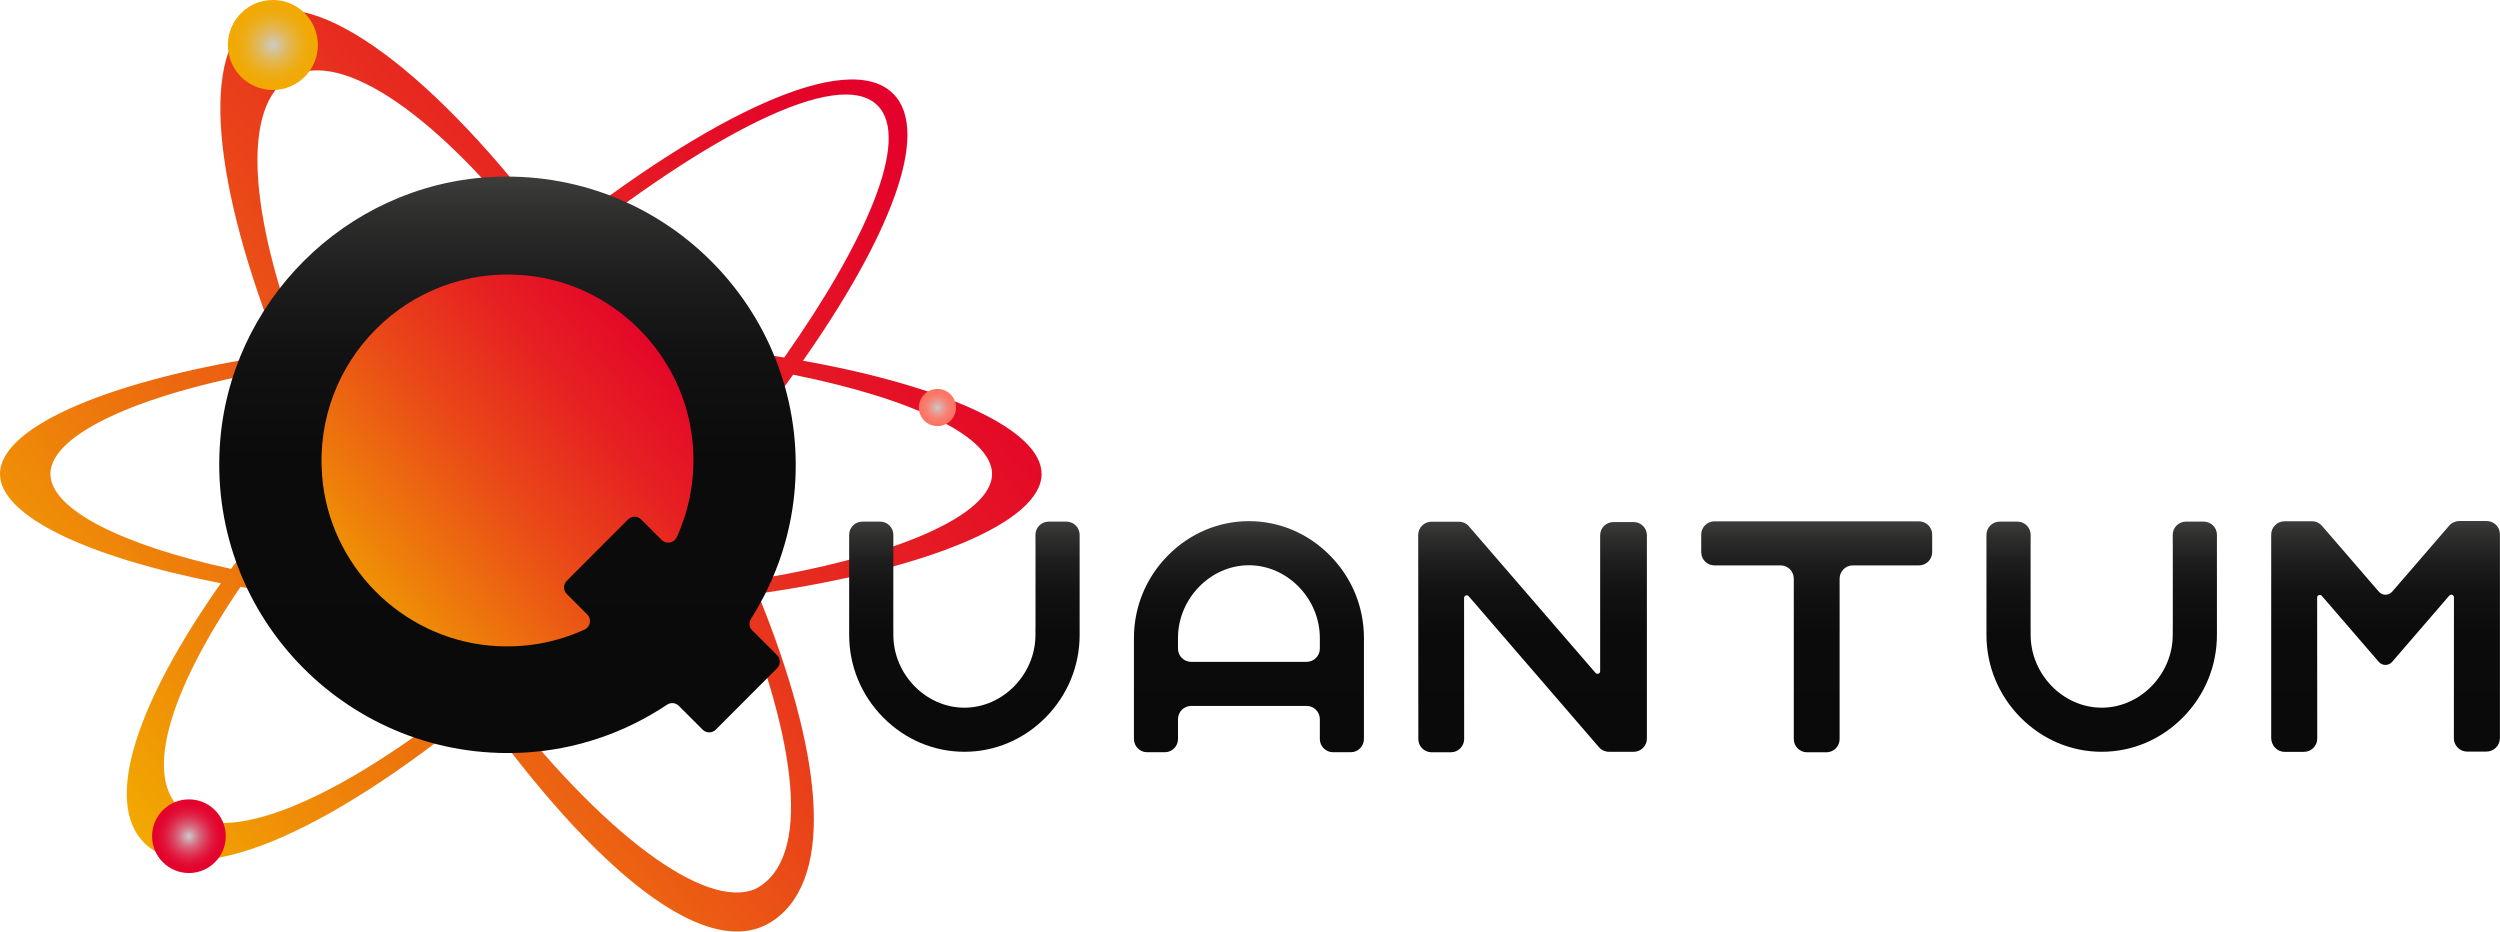
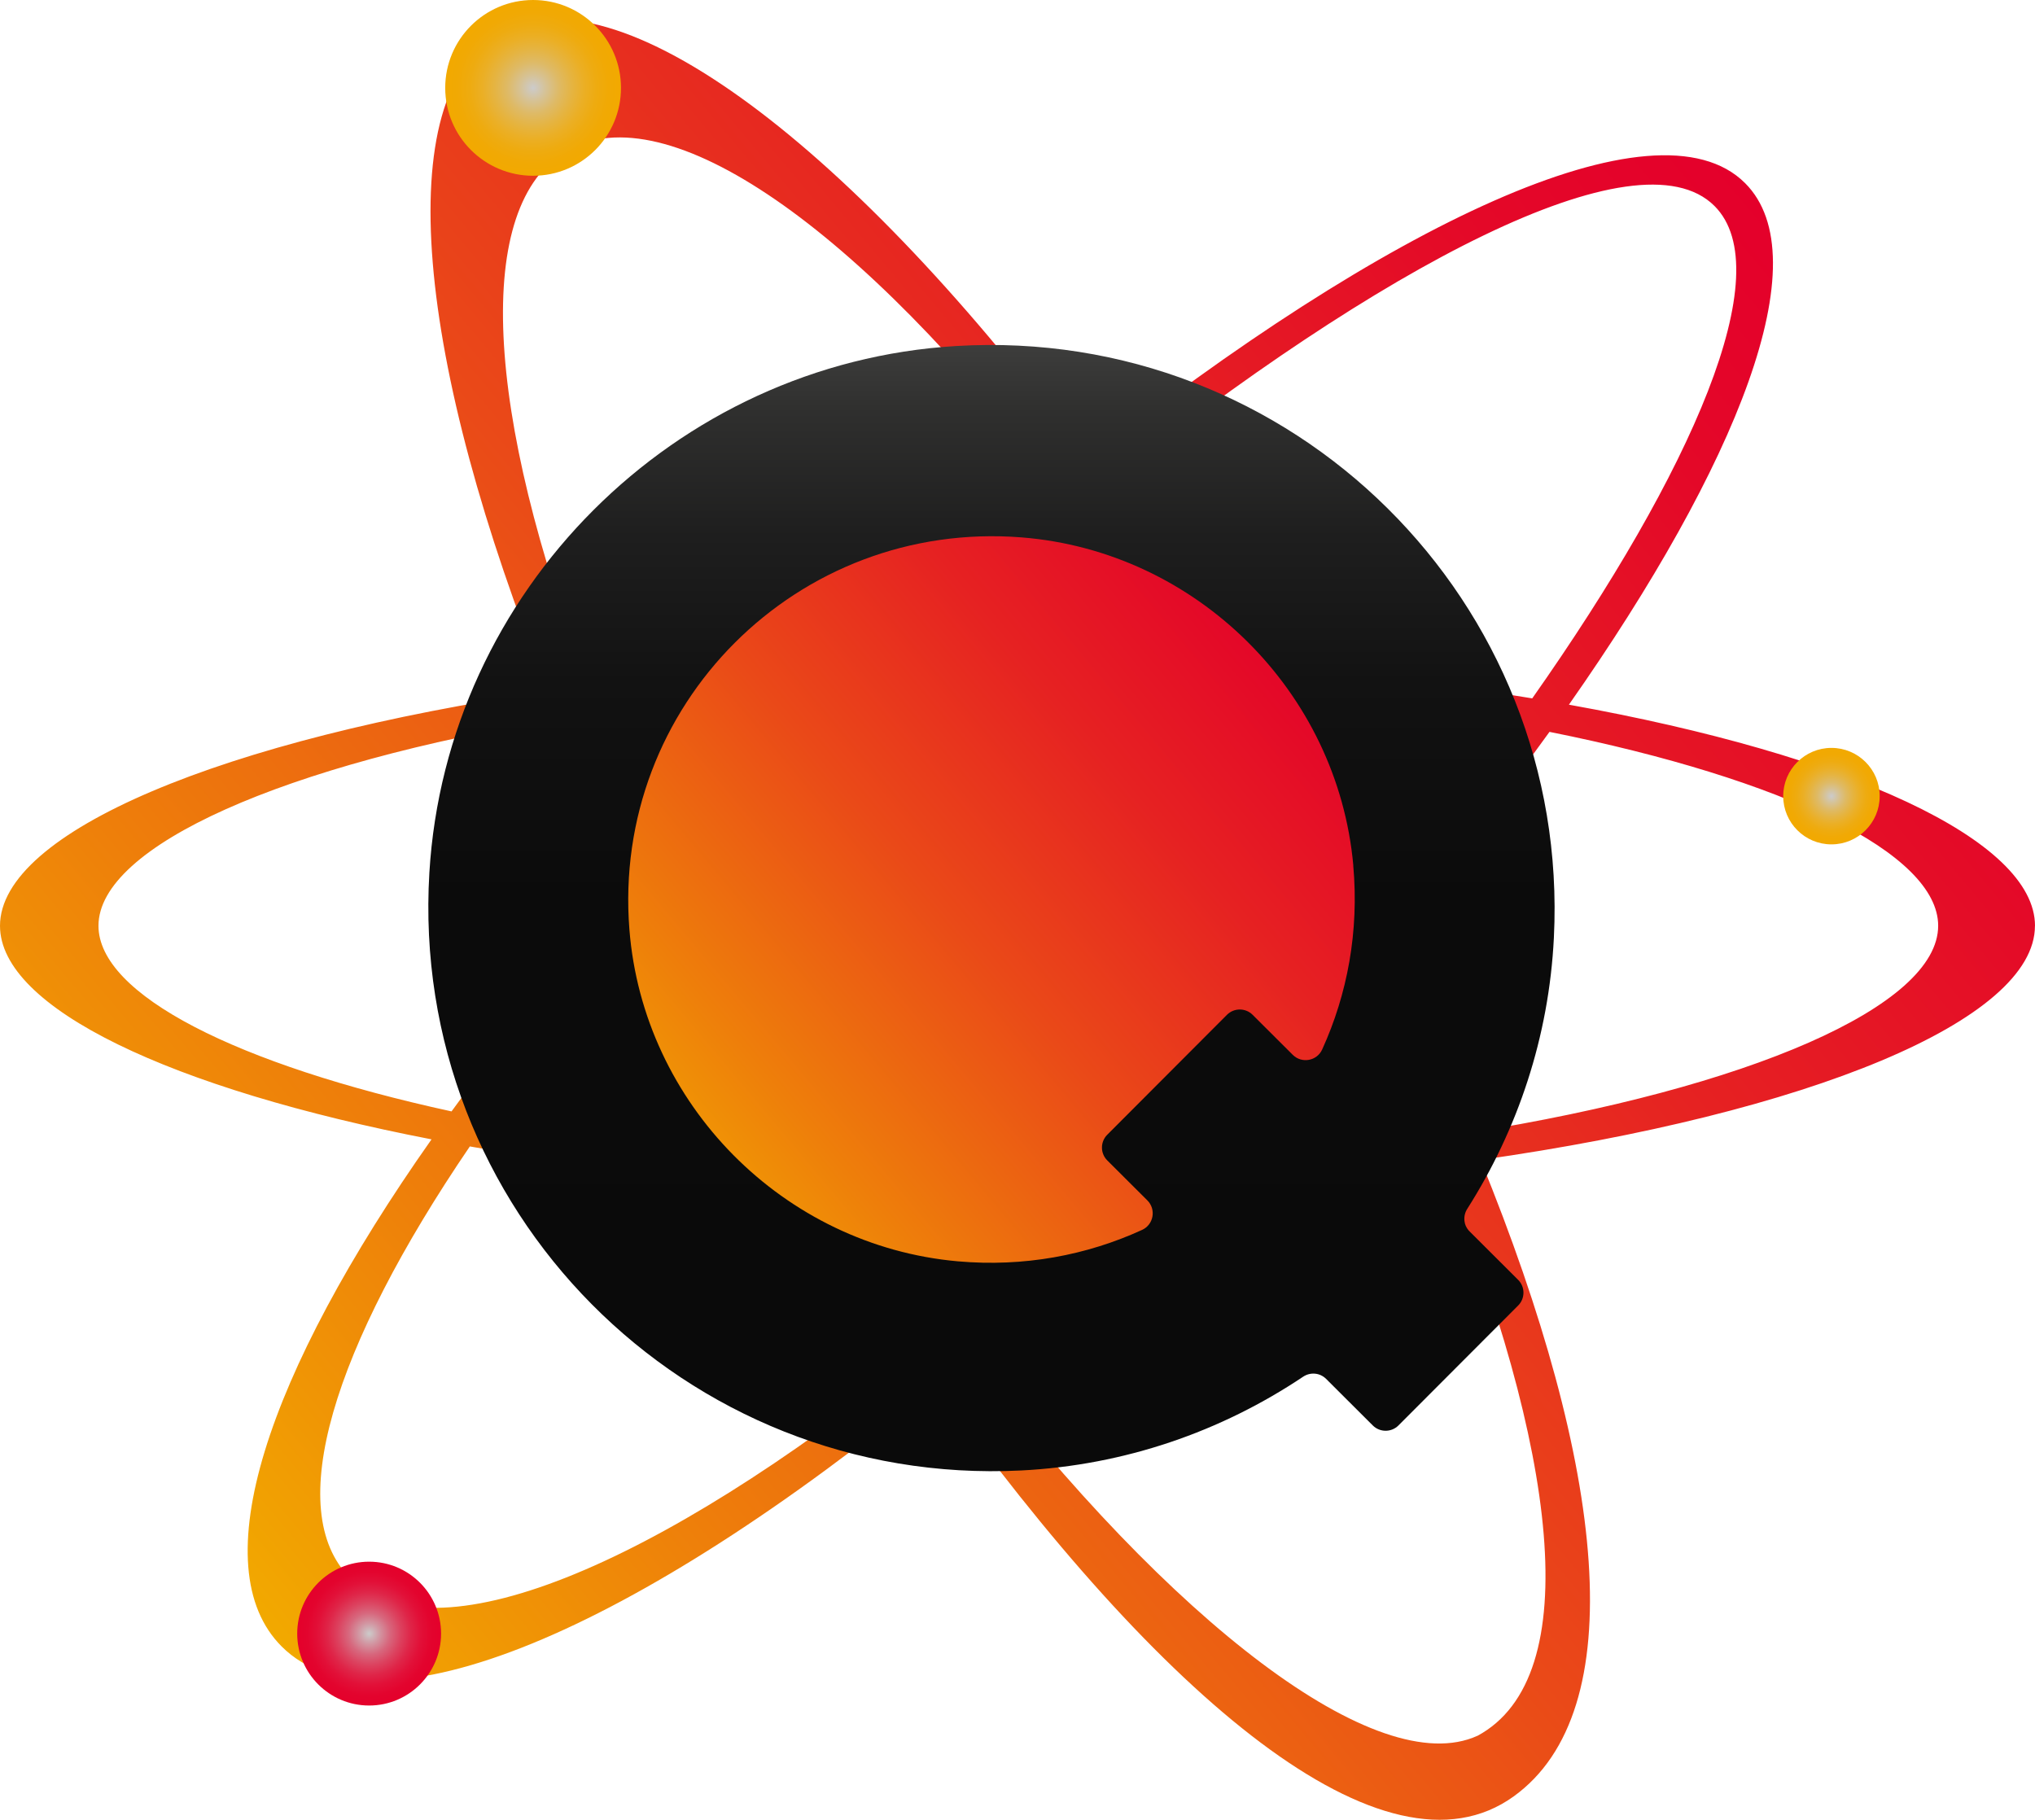
- <svg xmlns="http://www.w3.org/2000/svg" xmlns:xlink="http://www.w3.org/1999/xlink" id="Layer_2" data-name="Layer 2" viewBox="0 0 835.65 311.36">
+ <svg xmlns="http://www.w3.org/2000/svg" xmlns:xlink="http://www.w3.org/1999/xlink" id="Layer_2" data-name="Layer 2" viewBox="0 0 348.02 311.23">
  <defs>
    <style>
      .cls-1 {
        fill: url(#linear-gradient-2);
      }

      .cls-2 {
-         fill: url(#linear-gradient-6);
+         fill: url(#radial-gradient);
      }

      .cls-3 {
-         fill: url(#radial-gradient);
+         fill: url(#radial-gradient-2);
      }

      .cls-4 {
-         fill: url(#linear-gradient-5);
+         fill: url(#radial-gradient-3);
      }

      .cls-5 {
-         fill: url(#radial-gradient-2);
+         fill: url(#linear-gradient-3);
      }

      .cls-6 {
-         fill: url(#radial-gradient-3);
-       }
- 
-       .cls-7 {
-         fill: url(#linear-gradient-7);
-       }
- 
-       .cls-8 {
-         fill: url(#linear-gradient-9);
-       }
- 
-       .cls-9 {
-         fill: url(#linear-gradient-3);
-       }
- 
-       .cls-10 {
        fill: url(#linear-gradient);
      }
- 
-       .cls-11 {
-         fill: url(#linear-gradient-4);
-       }
- 
-       .cls-12 {
-         fill: url(#linear-gradient-8);
-       }
    </style>
-     <linearGradient id="linear-gradient" x1="37.66" y1="269.28" x2="307.97" y2="42.46" gradientUnits="userSpaceOnUse">
+     <linearGradient id="linear-gradient" x1="37.65" y1="269.17" x2="307.84" y2="42.44" gradientUnits="userSpaceOnUse">
      <stop offset="0" stop-color="#f2a900" />
      <stop offset=".19" stop-color="#ee7f0a" />
      <stop offset=".46" stop-color="#ea4918" />
      <stop offset=".7" stop-color="#e62122" />
      <stop offset=".89" stop-color="#e40828" />
      <stop offset="1" stop-color="#e4002b" />
    </linearGradient>
-     <radialGradient id="radial-gradient" cx="91.21" cy="15.04" fx="91.21" fy="15.04" r="15.04" gradientUnits="userSpaceOnUse">
+     <radialGradient id="radial-gradient" cx="91.17" cy="15.03" fx="91.17" fy="15.03" r="15.03" gradientUnits="userSpaceOnUse">
      <stop offset="0" stop-color="#ccc" />
      <stop offset="0" stop-color="#cccbcb" />
      <stop offset=".15" stop-color="#d6c295" />
      <stop offset=".29" stop-color="#deba67" />
      <stop offset=".44" stop-color="#e5b442" />
      <stop offset=".58" stop-color="#ebaf25" />
      <stop offset=".72" stop-color="#eeab10" />
      <stop offset=".86" stop-color="#f1a904" />
      <stop offset="1" stop-color="#f2a900" />
    </radialGradient>
-     <linearGradient id="linear-gradient-2" x1="109.66" y1="205.43" x2="230.22" y2="104.27" xlink:href="#linear-gradient" />
-     <linearGradient id="linear-gradient-3" x1="169.63" y1="251.72" x2="169.63" y2="59.02" gradientUnits="userSpaceOnUse">
+     <linearGradient id="linear-gradient-2" x1="109.62" y1="205.34" x2="230.12" y2="104.22" xlink:href="#linear-gradient" />
+     <linearGradient id="linear-gradient-3" x1="169.56" y1="251.61" x2="169.56" y2="59" gradientUnits="userSpaceOnUse">
      <stop offset="0" stop-color="#0a0a0a" />
      <stop offset=".51" stop-color="#0b0b0b" />
      <stop offset=".7" stop-color="#121212" />
      <stop offset=".83" stop-color="#1e1e1e" />
      <stop offset=".94" stop-color="#2f2f2e" />
      <stop offset="1" stop-color="#3d3d3c" />
    </linearGradient>
-     <radialGradient id="radial-gradient-2" cx="63.15" cy="279.51" fx="63.15" fy="279.51" r="12.31" gradientUnits="userSpaceOnUse">
+     <radialGradient id="radial-gradient-2" cx="63.13" cy="279.39" fx="63.13" fy="279.39" r="12.3" gradientUnits="userSpaceOnUse">
      <stop offset="0" stop-color="#ccc" />
      <stop offset="0" stop-color="#cccbcb" />
      <stop offset=".15" stop-color="#d295a1" />
      <stop offset=".29" stop-color="#d7677d" />
      <stop offset=".44" stop-color="#dc425f" />
      <stop offset=".58" stop-color="#df2548" />
      <stop offset=".72" stop-color="#e21038" />
      <stop offset=".86" stop-color="#e3042e" />
      <stop offset="1" stop-color="#e4002b" />
    </radialGradient>
-     <radialGradient id="radial-gradient-3" cx="313.35" cy="136.22" fx="313.35" fy="136.22" r="6.21" gradientUnits="userSpaceOnUse">
-       <stop offset="0" stop-color="#ccc" />
-       <stop offset=".01" stop-color="#cdc9c9" />
-       <stop offset=".21" stop-color="#dfaaa4" />
-       <stop offset=".42" stop-color="#ed9287" />
-       <stop offset=".61" stop-color="#f78072" />
-       <stop offset=".81" stop-color="#fc7666" />
-       <stop offset="1" stop-color="#ff7362" />
-     </radialGradient>
-     <linearGradient id="linear-gradient-4" x1="417.47" y1="251.44" x2="417.47" y2="174.21" gradientUnits="userSpaceOnUse">
-       <stop offset="0" stop-color="#0a0a0a" />
-       <stop offset=".51" stop-color="#0b0b0b" />
-       <stop offset=".7" stop-color="#121212" />
-       <stop offset=".83" stop-color="#1e1e1e" />
-       <stop offset=".94" stop-color="#2f2f2e" />
-       <stop offset="1" stop-color="#3d3d3c" />
-     </linearGradient>
-     <linearGradient id="linear-gradient-5" x1="512.27" y1="251.45" x2="512.27" y2="174.39" xlink:href="#linear-gradient-4" />
-     <linearGradient id="linear-gradient-6" x1="607.25" y1="251.46" x2="607.25" y2="174.26" xlink:href="#linear-gradient-4" />
-     <linearGradient id="linear-gradient-7" x1="702.52" y1="251.29" x2="702.52" y2="174.35" xlink:href="#linear-gradient-4" />
-     <linearGradient id="linear-gradient-8" x1="322.36" y1="251.29" x2="322.36" y2="174.35" xlink:href="#linear-gradient-4" />
-     <linearGradient id="linear-gradient-9" x1="797.42" y1="251.29" x2="797.42" y2="174.16" xlink:href="#linear-gradient-4" />
+     <radialGradient id="radial-gradient-3" cx="313.21" cy="136.16" fx="313.21" fy="136.16" r="8.25" xlink:href="#radial-gradient" />
  </defs>
  <g id="Layer_1-2" data-name="Layer 1">
-     <path class="cls-10" d="m348.16,158.41c0-14.65-31.76-29.22-79.75-37.84,28.86-41.16,42.99-76.4,30.14-89.24-15.22-15.22-61.88,7.43-112.59,47.6C146.21,25.23,105.44-5.88,85.37,5.71c-18.83,10.87-14.21,56.36,8.44,112.58C38.07,126.43,0,142.37,0,158.41c0,14.04,29.17,27.9,73.83,36.54-28.36,40.28-39.22,73.19-25.64,86.76,16.31,16.31,60.51-2.65,111.87-44.83,38.48,53.73,77,86.29,98.93,70.48,20.26-14.62,15.83-56.19-5.67-108.9,56.31-8.01,94.85-23.91,94.85-40.05Zm-54.83-123.16c11.17,11.17-3.81,45.34-31.19,84.25-16.06-2.64-33.75-4.62-52.57-5.74-6.71-10.8-13.58-21.03-20.5-30.59,46.75-37.28,91.11-61.07,104.26-47.92Zm-94.88,159.53c-1.53,1.53-3.06,3.04-4.59,4.54-6.48.24-13.08.36-19.78.36-10.87,0-21.48-.33-31.73-.94-3.77-5.94-7.48-12.05-11.11-18.34-5.64-9.76-10.77-19.37-15.38-28.73,6.04-6.67,12.47-13.43,19.26-20.22,4.73-4.73,9.57-9.42,14.47-14.02,7.98-.37,16.16-.57,24.5-.57,10.48,0,20.72.31,30.62.89,3.03,4.86,6.04,9.87,9.02,15.03,5.56,9.62,10.77,19.23,15.58,28.7-9.78,11.38-20.17,22.62-30.85,33.3Zm33.48-28.05c4.74,9.58,9.06,18.99,12.88,28.11-13.39,1.92-27.87,3.34-43.1,4.13.16-.16.31-.31.47-.46,10.43-10.43,20.41-21.1,29.76-31.78Zm-42.53,36.9c-9.17,8.78-18.23,16.87-27.06,24.2-5.78-7.76-11.53-16.01-17.17-24.69,9.4.45,19.06.69,28.91.69,5.17,0,10.28-.07,15.33-.19Zm-54.83-5.41c-18.54-1.4-35.74-3.73-50.95-6.73,7.83-11.07,17.12-22.76,27.71-34.77,4.46,8.79,9.28,17.7,14.45,26.66,2.9,5.03,5.84,9.98,8.8,14.83Zm-21.24-51.71c-4.04-8.46-7.64-16.69-10.81-24.63,12.14-1.79,25.2-3.16,38.92-4.02-3.38,3.24-6.73,6.52-10.07,9.85-6.3,6.3-12.32,12.57-18.04,18.79Zm40.95-33.47c9.78-9.01,19.76-17.67,29.69-25.77,6,8.06,12.01,16.78,17.95,26.09-9.07-.42-18.37-.65-27.86-.65-6.69,0-13.29.11-19.78.33Zm64.74,16.51c-2.21-3.83-4.44-7.59-6.7-11.3,16.74,1.23,32.42,3.23,46.56,5.8-7.63,10.58-16.12,21.45-25.2,32.26-4.54-8.77-9.44-17.71-14.66-26.76ZM96.96,25.79c17.16-9.91,50.08,13.13,83.86,57.28-11.49,9.32-23.13,19.49-34.61,30.29-15.98.74-31.23,2.1-45.45,3.97-17.83-46.61-19.86-82.27-3.79-91.54ZM16.85,158.41c0-13.63,31.71-27.7,78.87-35.47,3.87,9.3,8.22,18.88,13.03,28.61-11.95,13.28-22.51,26.26-31.5,38.61-36.78-8-60.4-19.99-60.4-31.76Zm43.05,111.59c-11.56-11.56-2.96-39.38,20.49-73.84,17.17,3.03,36.39,5.29,56.96,6.55,6.43,10.38,12.95,20.29,19.49,29.62-44.81,36-82.88,51.72-96.94,37.67Zm192.87,27.01c-17.04,7.74-52.26-19.22-87.12-64.79,10.33-8.74,20.92-18.38,31.59-28.83,17.42-.66,34.03-2.05,49.43-4.03,19.61,48.32,24.85,87.55,6.09,97.65Zm-1.37-103.16c-4.38-10.39-9.4-21.18-15-32.26,10.54-12.29,20.2-24.53,28.71-36.34,40.22,8.05,66.5,20.79,66.5,33.18,0,13.74-32.35,27.79-80.2,35.43Z" />
-     <circle class="cls-3" cx="91.21" cy="15.04" r="15.04" />
-     <circle class="cls-1" cx="169.94" cy="154.85" r="78.69" />
-     <path class="cls-9" d="m163.56,59.2c-48.17,2.89-87.21,41.94-90.1,90.11-3.46,57.61,43.75,105.16,101.25,102.28,17.74-.89,34.26-6.69,48.24-16.03,1.24-.83,2.87-.69,3.93.36l7.99,7.98c1.21,1.21,3.18,1.21,4.39,0l20.48-20.52c1.21-1.21,1.21-3.18,0-4.39l-8.3-8.29c-1.04-1.03-1.19-2.64-.4-3.88,8.63-13.58,13.97-29.42,14.82-46.37,2.88-57.5-44.68-104.7-102.29-101.24Zm67.97,88.89c1.01,11.29-1.01,22.02-5.32,31.49-.9,1.97-3.5,2.43-5.04.9l-6.86-6.85c-1.21-1.21-3.18-1.21-4.39,0l-20.48,20.52c-1.21,1.21-1.21,3.18,0,4.39l6.86,6.85c1.53,1.53,1.08,4.14-.89,5.04-9.48,4.34-20.22,6.39-31.54,5.38-29.84-2.66-53.83-26.9-56.2-56.76-3.04-38.35,28.76-70.14,67.12-67.09,29.84,2.37,54.06,26.33,56.74,56.14Z" />
-     <circle class="cls-5" cx="63.15" cy="279.51" r="12.31" />
-     <circle class="cls-6" cx="313.35" cy="136.22" r="6.21" />
-     <g>
-       <path class="cls-11" d="m451.48,251.44h-5.89c-2.44,0-4.42-1.98-4.42-4.42v-6.64c0-2.44-1.98-4.42-4.42-4.42h-38.57c-2.44,0-4.42,1.98-4.42,4.42v6.64c0,2.44-1.98,4.42-4.42,4.42h-5.89c-2.44,0-4.42-1.98-4.42-4.42v-33.75c0-10.38,4.03-20.18,11.35-27.59,7.31-7.4,16.93-11.48,27.09-11.48s19.79,4.08,27.09,11.48c7.32,7.41,11.35,17.21,11.35,27.59v33.75c0,2.44-1.98,4.42-4.42,4.42Zm-53.3-30.21h38.57c2.44,0,4.42-1.98,4.42-4.42v-3.54c0-13.19-10.86-24.33-23.71-24.33s-23.71,11.14-23.71,24.33v3.54c0,2.44,1.98,4.42,4.42,4.42Z" />
-       <path class="cls-4" d="m537.83,251.3h8.24c2.44,0,4.42-1.98,4.42-4.42v-67.96c0-2.44-1.98-4.42-4.42-4.42h-6.78c-2.44,0-4.42,1.98-4.42,4.42v45.43c0,.82-1.02,1.2-1.55.58l-42.32-49.01c-.84-.97-2.06-1.53-3.35-1.53h-9.18c-2.44,0-4.42,1.98-4.42,4.42l.04,68.22c0,2.44,1.98,4.42,4.42,4.42h6.48c2.44,0,4.42-1.99,4.42-4.43l-.03-47.14c0-.82,1.02-1.2,1.55-.58l43.54,50.46c.84.97,2.06,1.53,3.35,1.53Z" />
-       <path class="cls-2" d="m645.85,178.68c0-2.44-1.98-4.42-4.42-4.42h-68.36c-2.44,0-4.42,1.98-4.42,4.42v5.89c0,2.44,1.98,4.42,4.42,4.42h22.1c2.44,0,4.42,1.98,4.42,4.42v53.63c0,2.44,1.98,4.42,4.42,4.42h6.48c2.44,0,4.42-1.98,4.42-4.42v-53.63c0-2.44,1.98-4.42,4.42-4.42h22.1c2.44,0,4.42-1.98,4.42-4.42v-5.89Z" />
-       <path class="cls-7" d="m736.6,174.35h-5.91c-2.45,0-4.43,1.98-4.43,4.42v2.85h.02v28.29h-.02v2.31c0,13.19-10.88,24.33-23.75,24.33s-23.75-11.14-23.75-24.33v-2.31h-.01v-28.29h.01v-2.85c0-2.44-1.98-4.42-4.43-4.42h-5.91c-2.45,0-4.43,1.98-4.43,4.42v33.45c0,10.38,4.04,20.18,11.37,27.59,7.32,7.4,16.96,11.48,27.15,11.48s19.83-4.08,27.15-11.48c7.33-7.41,11.37-17.21,11.37-27.59v-33.45c0-2.44-1.98-4.42-4.43-4.42Z" />
-       <path class="cls-12" d="m356.45,174.35h-5.91c-2.45,0-4.43,1.98-4.43,4.42v2.85h.02v28.29h-.02v2.31c0,13.19-10.88,24.33-23.75,24.33s-23.75-11.14-23.75-24.33v-2.31h-.01v-28.29h.01v-2.85c0-2.44-1.98-4.42-4.43-4.42h-5.91c-2.45,0-4.43,1.98-4.43,4.42v33.45c0,10.38,4.04,20.18,11.37,27.59,7.32,7.4,16.96,11.48,27.15,11.48s19.83-4.08,27.15-11.48c7.33-7.41,11.37-17.21,11.37-27.59v-33.45c0-2.44-1.98-4.42-4.43-4.42Z" />
-       <path class="cls-8" d="m835.58,177.98c-.29-2.16-2.14-3.82-4.38-3.82h-9.18c-1.28,0-2.5.56-3.34,1.53l-19.07,22.08c-1.18,1.36-3.28,1.36-4.46,0l-19-22c-.84-.97-2.06-1.53-3.35-1.53h-9.18c-2.46,0-4.45,2.02-4.45,4.46v67.96c0,2.45,1.91,4.67,4.49,4.65h6.48c2.38.01,4.43-1.97,4.42-4.43l-.03-47.14c-.01-.79,1.01-1.21,1.55-.58l19.05,22.08c1.18,1.36,3.29,1.36,4.46,0l19.12-22.16c.55-.63,1.56-.22,1.55.58l-.03,47.14c-.01,2.45,2.03,4.44,4.42,4.42h6.48c2.48,0,4.48-2.03,4.49-4.49v-67.96c0-.27-.02-.53-.07-.79Z" />
-     </g>
+     <path class="cls-6" d="m348.02,158.34c0-14.65-31.75-29.21-79.71-37.82,28.85-41.14,42.97-76.37,30.13-89.2-15.21-15.21-61.85,7.42-112.54,47.58C146.15,25.22,105.39-5.88,85.34,5.7c-18.83,10.87-14.2,56.33,8.44,112.53C38.06,126.38,0,142.31,0,158.34c0,14.03,29.16,27.88,73.8,36.52-28.35,40.26-39.2,73.16-25.63,86.73,16.3,16.3,60.49-2.65,111.82-44.81,38.47,53.71,76.97,86.26,98.88,70.45,20.25-14.61,15.82-56.17-5.67-108.85,56.29-8.01,94.81-23.9,94.81-40.03Zm-54.81-123.11c11.16,11.16-3.81,45.32-31.17,84.21-16.05-2.63-33.74-4.61-52.55-5.73-6.71-10.79-13.58-21.02-20.49-30.58,46.73-37.27,91.07-61.05,104.21-47.9Zm-94.84,159.47c-1.53,1.53-3.06,3.04-4.59,4.54-6.48.24-13.07.36-19.77.36-10.87,0-21.48-.33-31.72-.94-3.77-5.93-7.48-12.05-11.11-18.33-5.63-9.76-10.76-19.36-15.38-28.72,6.04-6.67,12.47-13.43,19.25-20.21,4.73-4.73,9.57-9.41,14.46-14.02,7.98-.37,16.15-.57,24.49-.57,10.47,0,20.71.31,30.61.89,3.03,4.86,6.04,9.87,9.02,15.02,5.55,9.62,10.76,19.22,15.57,28.69-9.77,11.37-20.16,22.61-30.84,33.29Zm33.47-28.04c4.74,9.57,9.05,18.98,12.87,28.1-13.38,1.92-27.86,3.34-43.09,4.13.16-.16.31-.31.47-.46,10.42-10.42,20.4-21.09,29.75-31.77Zm-42.51,36.89c-9.16,8.77-18.22,16.86-27.05,24.19-5.78-7.75-11.53-16.01-17.16-24.68,9.4.45,19.05.69,28.9.69,5.16,0,10.27-.07,15.32-.19Zm-54.8-5.41c-18.53-1.39-35.72-3.72-50.93-6.72,7.83-11.07,17.11-22.75,27.69-34.75,4.46,8.79,9.28,17.7,14.44,26.65,2.9,5.03,5.84,9.97,8.79,14.82Zm-21.23-51.69c-4.04-8.45-7.64-16.68-10.8-24.62,12.13-1.79,25.19-3.16,38.9-4.01-3.37,3.23-6.73,6.52-10.06,9.85-6.29,6.29-12.31,12.57-18.04,18.78Zm40.94-33.45c9.77-9,19.75-17.66,29.68-25.76,6,8.06,12,16.77,17.94,26.08-9.07-.42-18.37-.65-27.85-.65-6.69,0-13.28.11-19.77.33Zm64.71,16.5c-2.21-3.82-4.44-7.59-6.7-11.29,16.73,1.23,32.41,3.23,46.54,5.8-7.63,10.57-16.11,21.44-25.19,32.24-4.54-8.77-9.44-17.7-14.66-26.75ZM96.92,25.78c17.16-9.91,50.06,13.12,83.82,57.26-11.48,9.31-23.12,19.48-34.6,30.28-15.98.74-31.22,2.1-45.43,3.97-17.82-46.59-19.85-82.23-3.79-91.5ZM16.84,158.34c0-13.63,31.7-27.69,78.84-35.45,3.87,9.3,8.22,18.87,13.03,28.6-11.94,13.27-22.5,26.25-31.49,38.59-36.76-8-60.38-19.98-60.38-31.75Zm43.03,111.54c-11.56-11.56-2.96-39.37,20.48-73.81,17.16,3.02,36.37,5.29,56.93,6.55,6.42,10.37,12.95,20.28,19.48,29.61-44.79,35.98-82.85,51.7-96.9,37.65Zm192.79,26.99c-17.03,7.74-52.24-19.21-87.08-64.76,10.33-8.73,20.91-18.37,31.58-28.82,17.42-.66,34.02-2.05,49.41-4.02,19.6,48.3,24.84,87.51,6.09,97.61Zm-1.37-103.12c-4.38-10.38-9.39-21.17-14.99-32.25,10.53-12.29,20.19-24.52,28.69-36.33,40.2,8.05,66.47,20.78,66.47,33.16,0,13.74-32.34,27.77-80.17,35.41Z" />
+     <circle class="cls-2" cx="91.17" cy="15.03" r="15.03" />
+     <circle class="cls-1" cx="169.87" cy="154.78" r="78.65" />
+     <path class="cls-5" d="m163.49,59.18c-48.15,2.89-87.17,41.92-90.06,90.07-3.45,57.59,43.73,105.12,101.2,102.24,17.73-.89,34.25-6.68,48.22-16.03,1.24-.83,2.87-.69,3.93.36l7.99,7.97c1.21,1.21,3.18,1.21,4.39,0l20.47-20.51c1.21-1.21,1.21-3.18,0-4.39l-8.3-8.28c-1.04-1.03-1.19-2.64-.4-3.87,8.63-13.57,13.97-29.41,14.81-46.36,2.87-57.47-44.66-104.66-102.25-101.2Zm67.94,88.85c1.01,11.29-1.01,22.01-5.32,31.47-.9,1.97-3.5,2.43-5.03.9l-6.86-6.84c-1.21-1.21-3.18-1.21-4.39,0l-20.47,20.51c-1.21,1.21-1.21,3.18,0,4.39l6.86,6.84c1.53,1.53,1.08,4.13-.89,5.04-9.47,4.34-20.21,6.38-31.52,5.38-29.83-2.65-53.81-26.89-56.17-56.74-3.04-38.34,28.75-70.11,67.09-67.07,29.82,2.37,54.04,26.32,56.71,56.11Z" />
+     <circle class="cls-3" cx="63.13" cy="279.39" r="12.3" />
+     <circle class="cls-4" cx="313.21" cy="136.16" r="8.25" />
  </g>
</svg>
